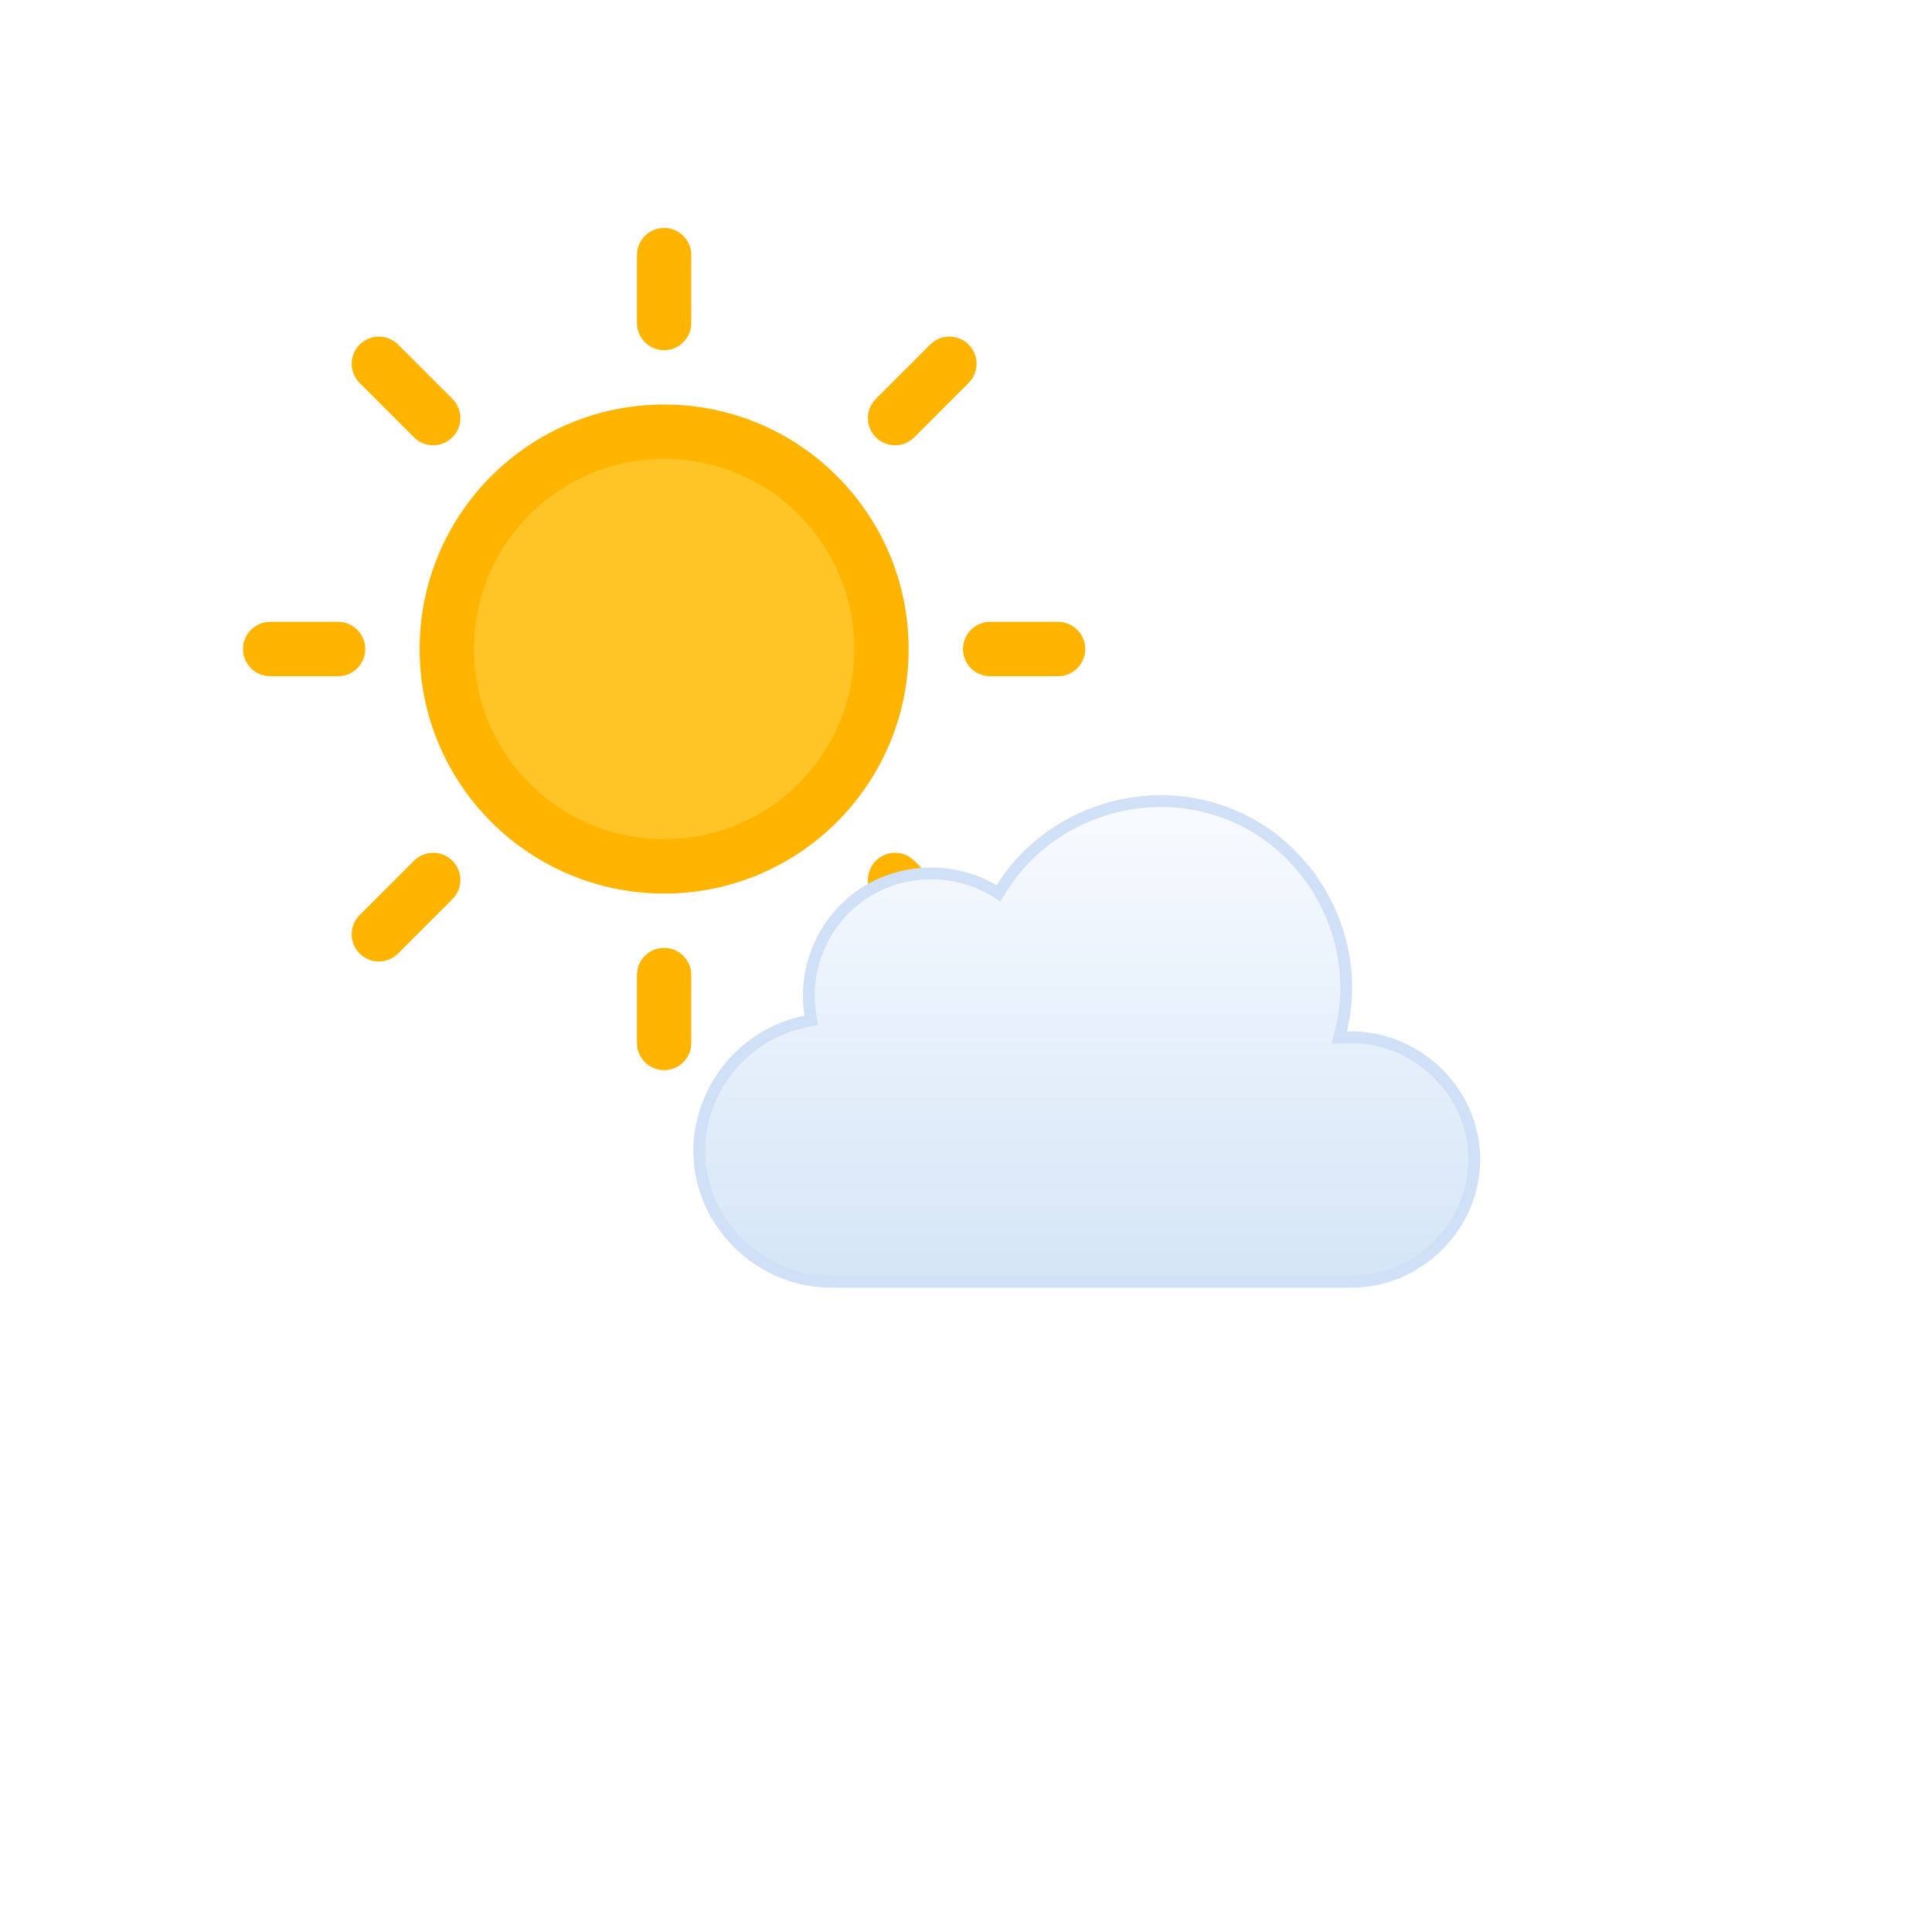
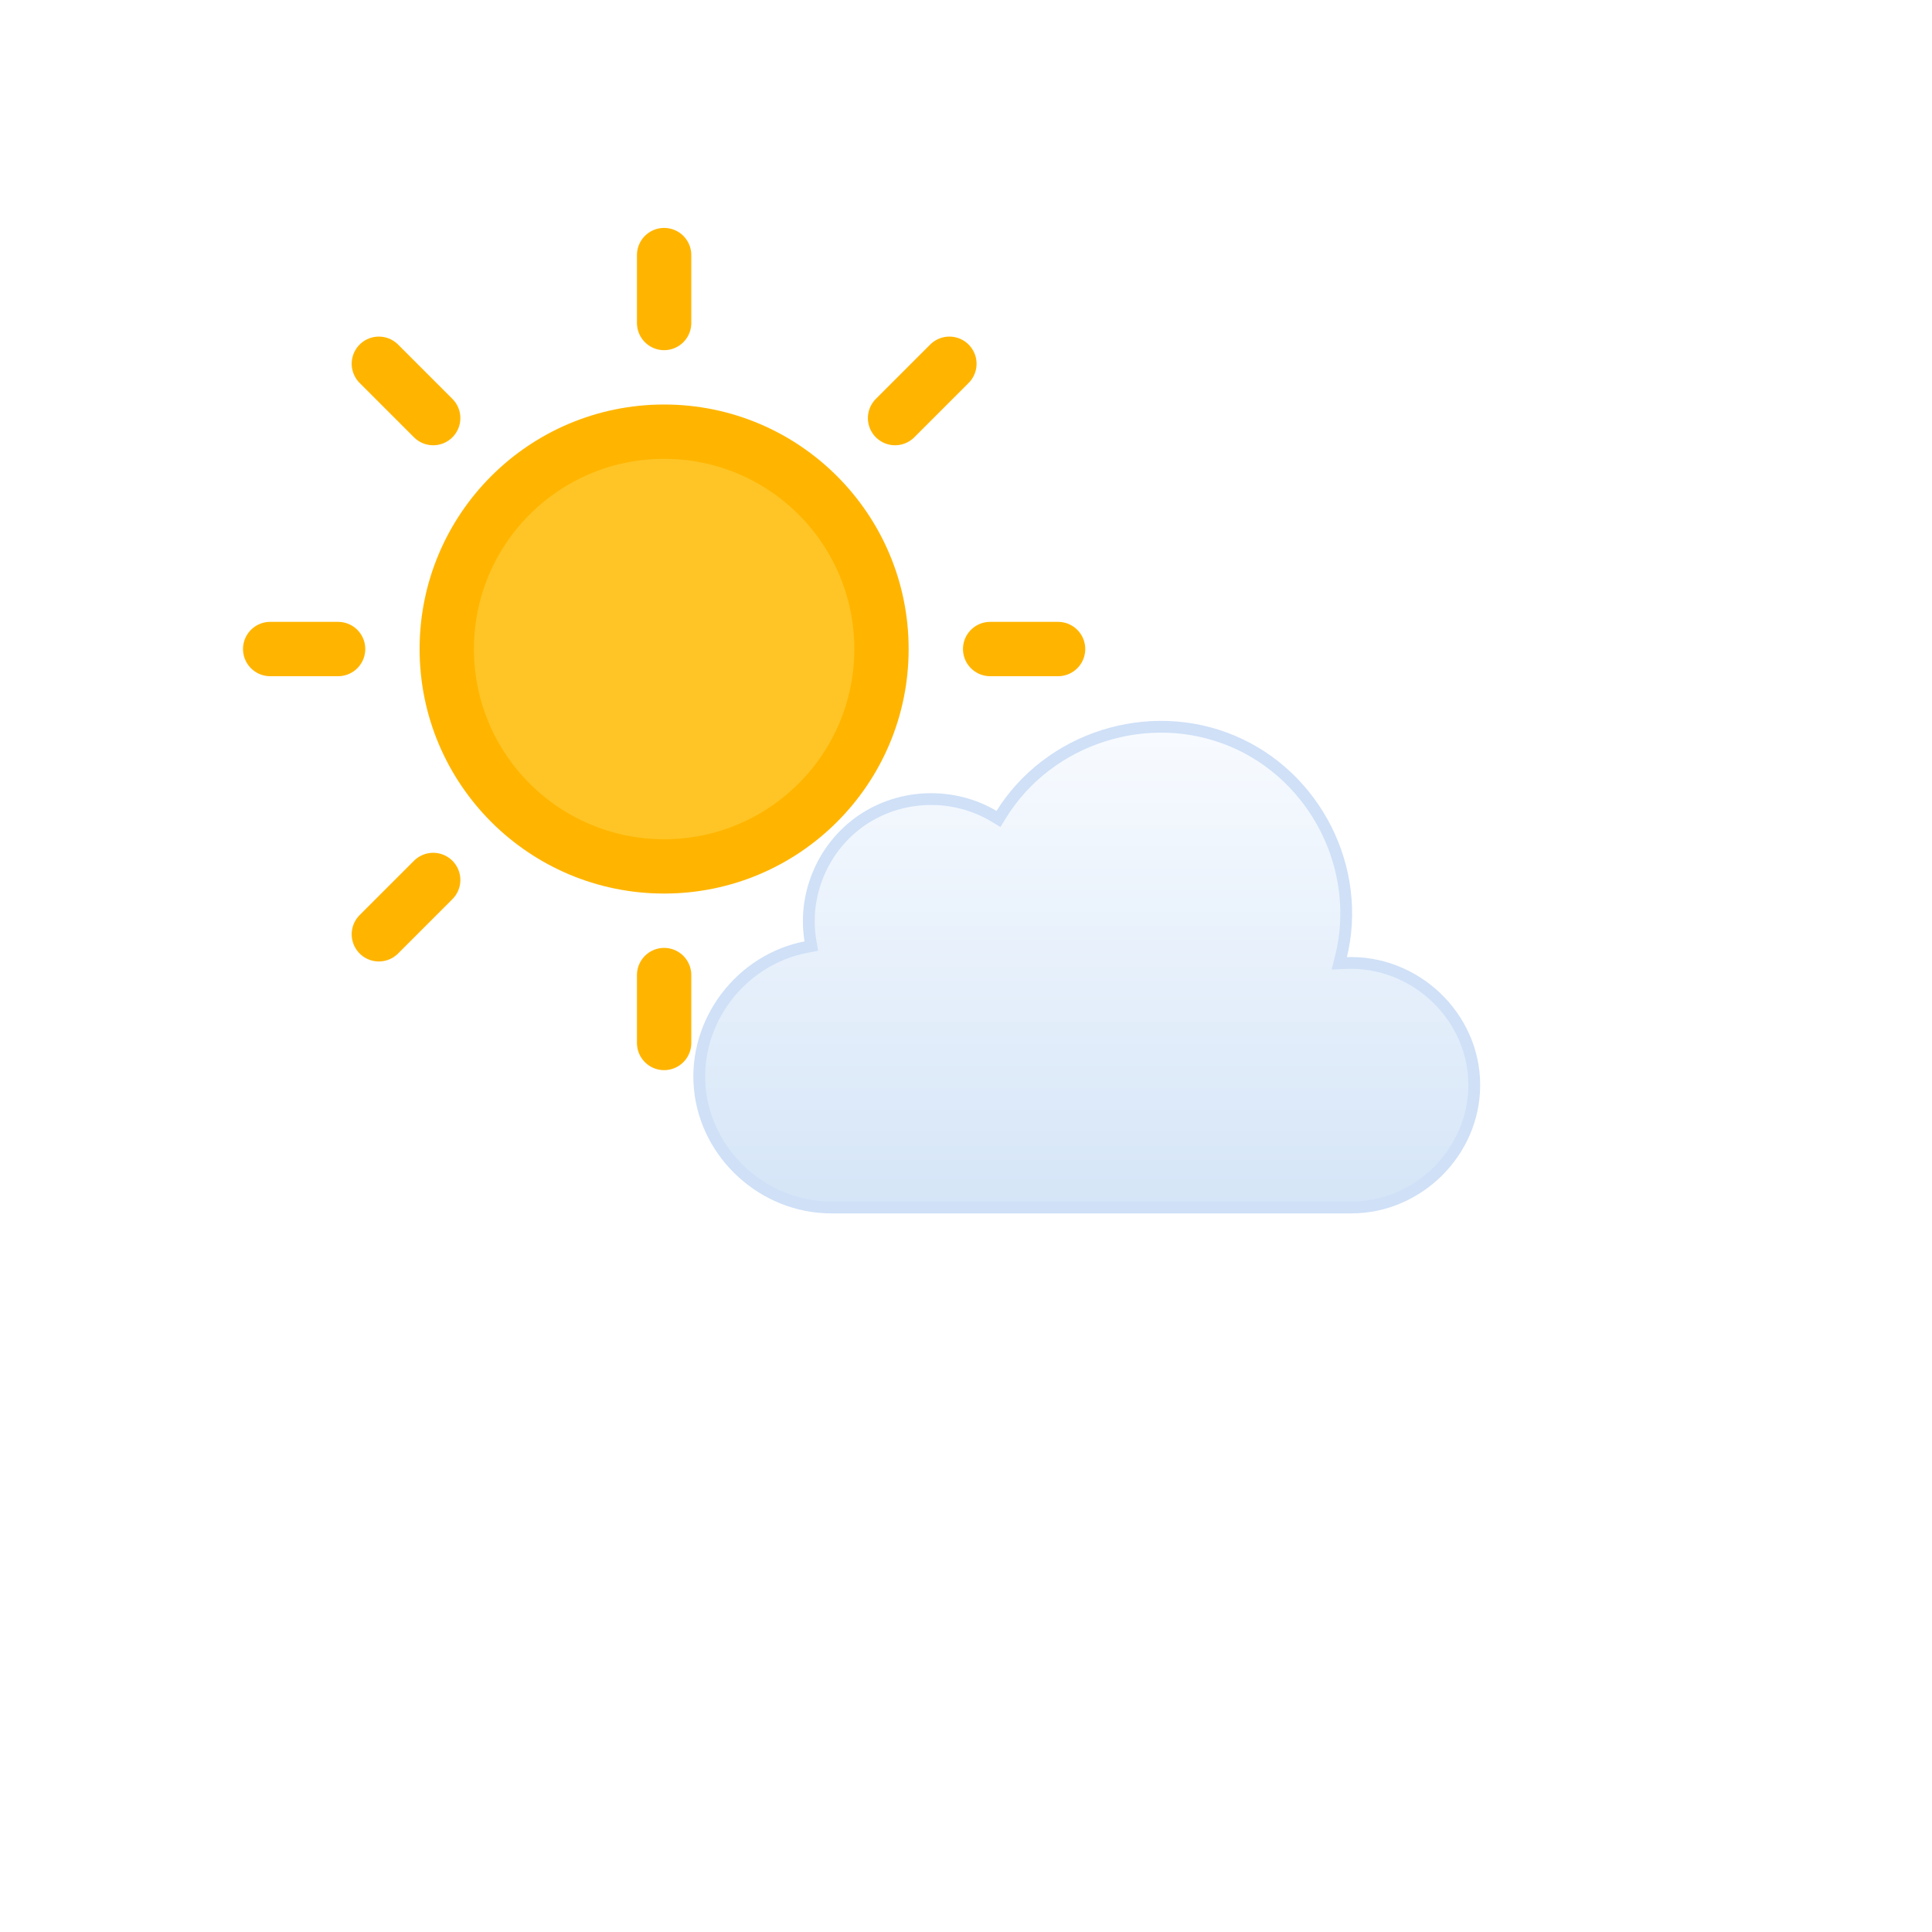
<svg xmlns="http://www.w3.org/2000/svg" viewBox="0 0 128 128" fill="none">
  <defs>
    <linearGradient id="cloud" x1="0" y1="0" x2="0" y2="1">
      <stop stop-color="#f8fbff" />
      <stop offset="1" stop-color="#d5e5f7" />
    </linearGradient>
    <radialGradient id="hail">
      <stop stop-color="white" />
      <stop offset=".55" stop-color="#d8f2ff" />
      <stop offset="1" stop-color="#31a9fa" />
    </radialGradient>
  </defs>
  <g transform="translate(44 43) scale(0.9)" stroke="#ffb500" stroke-width="4" stroke-linecap="round">
    <circle r="16" fill="#ffc526" />
    <path d="M0-29V-24M21-21L17-17M29 0H24M21 21L17 17M0 29V24M-21 21L-17 17M-29 0H-24M-21-21L-17-17" />
  </g>
-   <g data-part="cloud" transform="translate(8 5) translate(64 64) scale(0.65) translate(-64 -64)">
+   <g data-part="cloud" transform="translate(8 0.075) translate(64 64) scale(0.65) translate(-64 -64)">
    <path d="M55.262 48.475C60.123 40.611 70.297 37.38 78.815 40.943C87.321 44.502 92.138 54.003 89.903 62.965L89.742 63.614L90.411 63.585C97.42 63.279 103.5 68.992 103.5 76.028C103.5 82.84 97.772 88.5 90.977 88.5H37.954C31.128 88.502 25.203 83.171 24.559 76.36C23.916 69.552 28.737 63.212 35.443 61.945L35.926 61.853L35.842 61.369C35.026 56.624 37.126 51.717 41.105 49.013C45.095 46.301 50.446 46.154 54.58 48.64L55.003 48.895L55.262 48.475Z" fill="url(#cloud)" stroke="#cfe0f7" stroke-width="1.2" />
  </g>
</svg>
